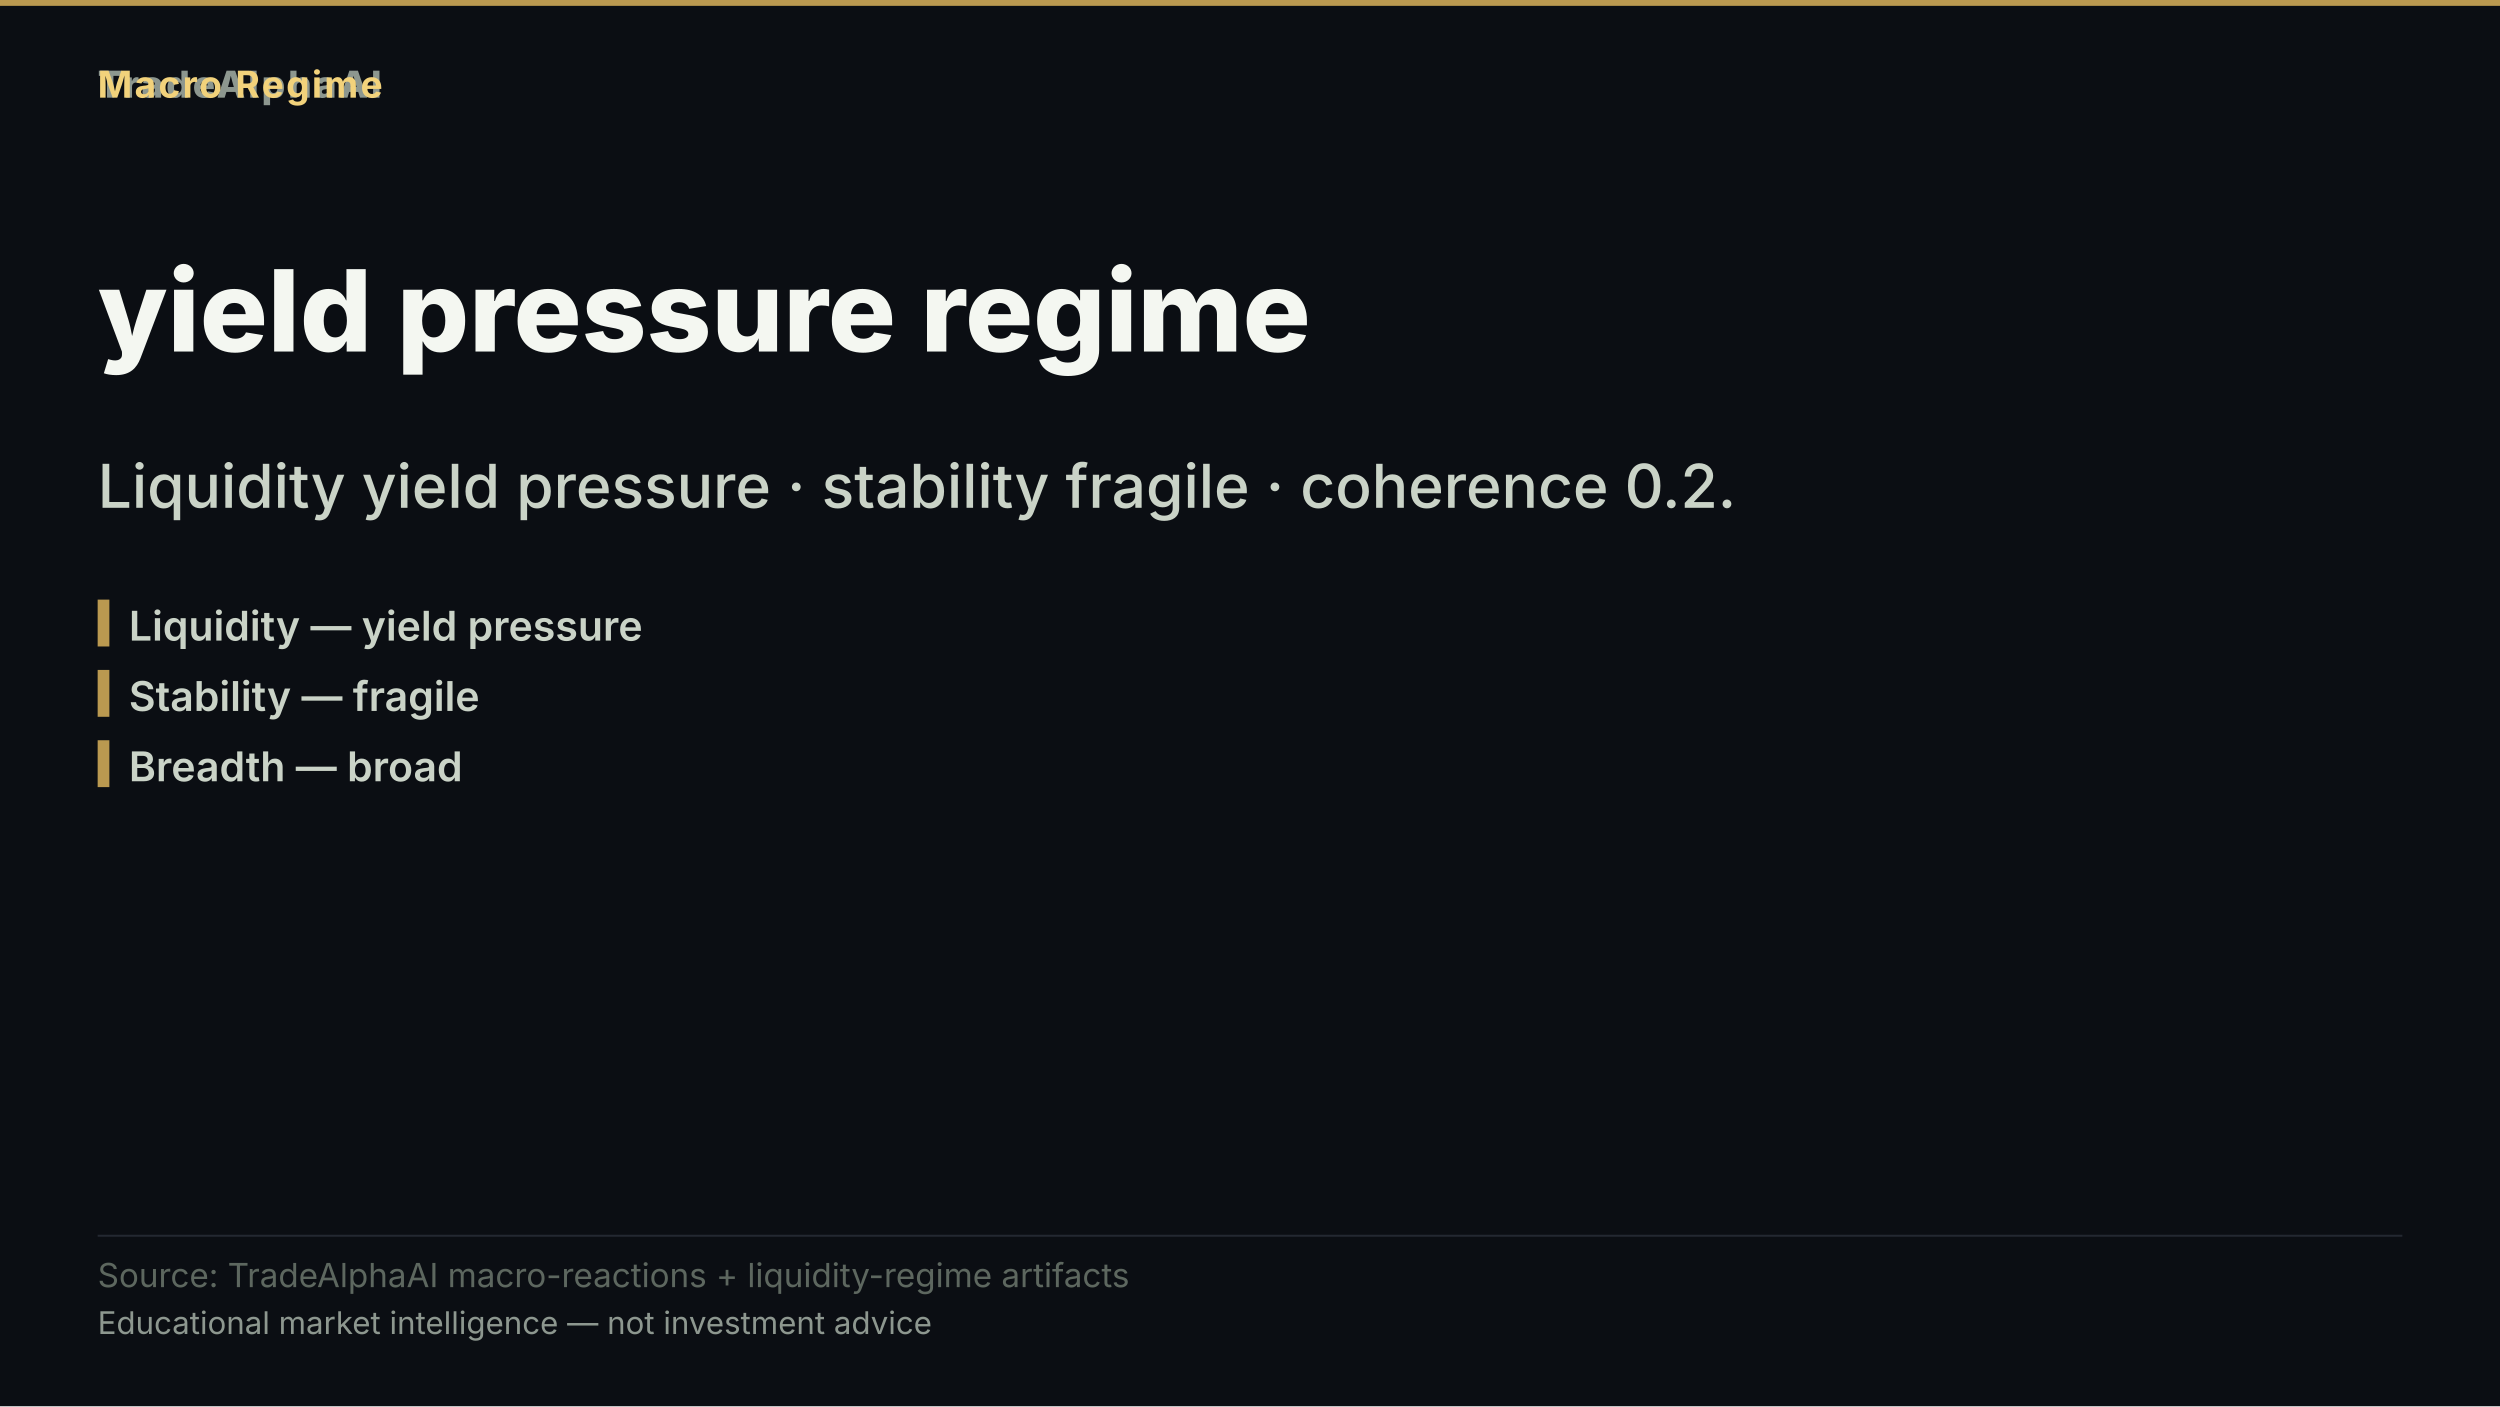
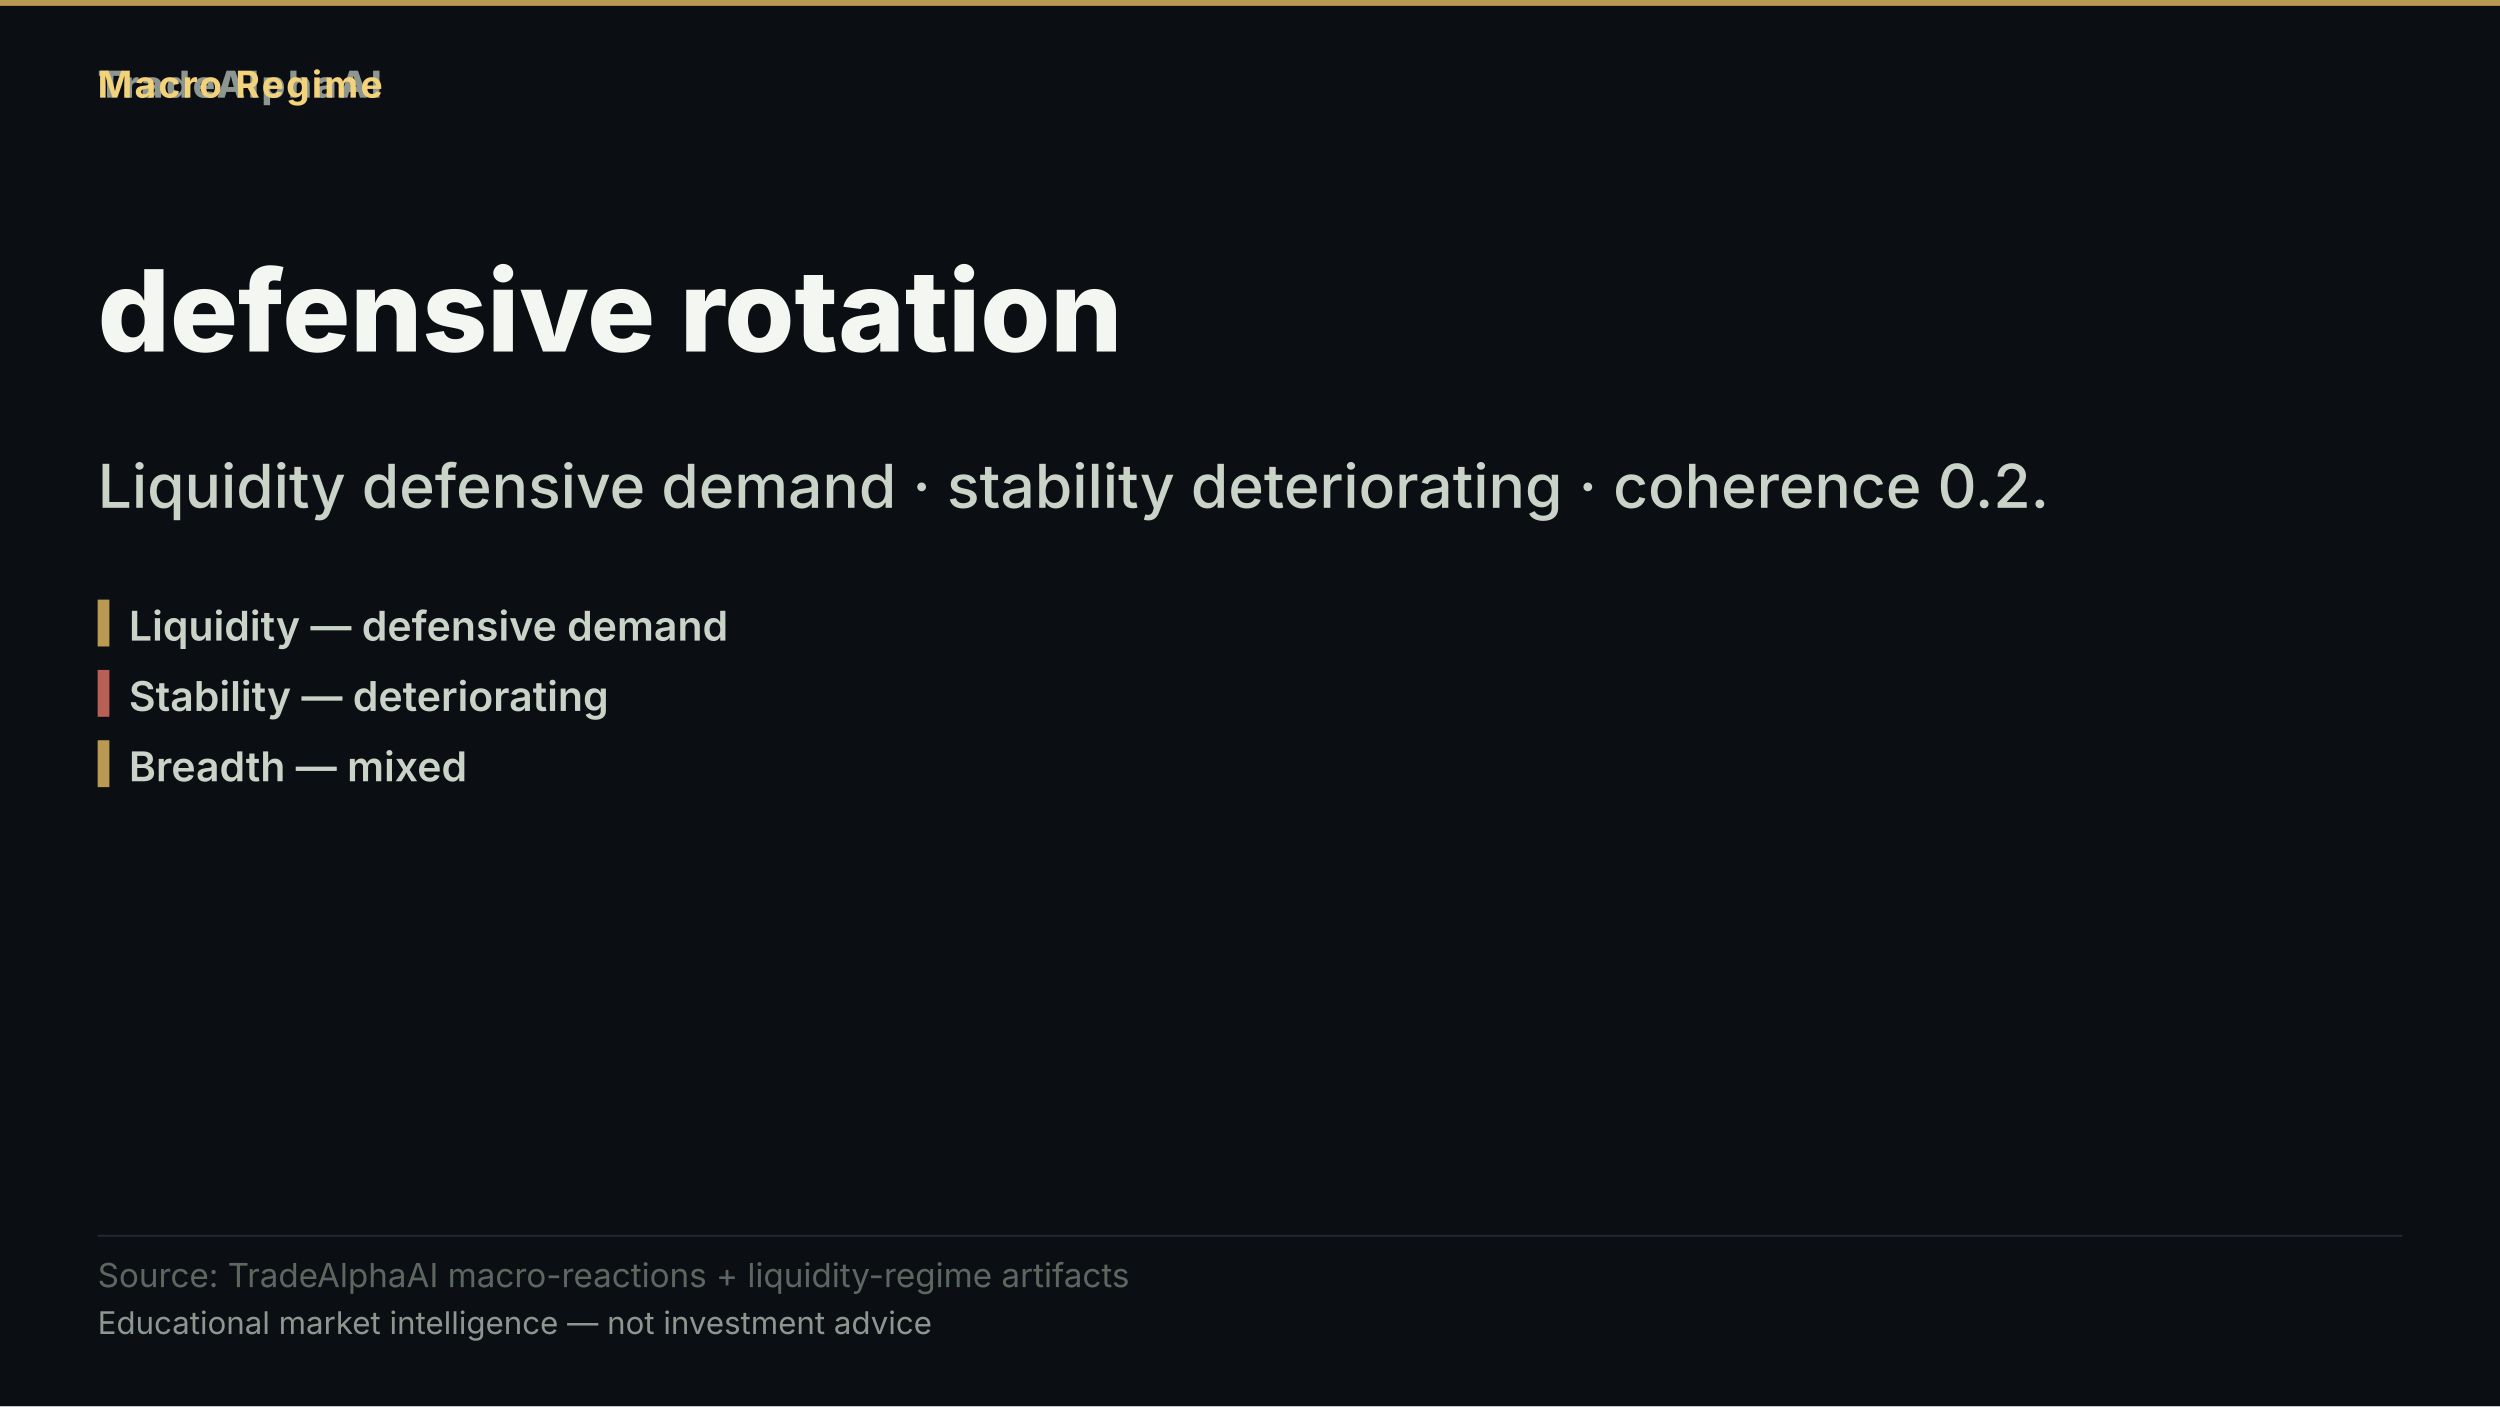
- <svg xmlns="http://www.w3.org/2000/svg" width="1280" height="720" viewBox="0 0 1280 720" role="img" aria-label="yield pressure regime">
+ <svg xmlns="http://www.w3.org/2000/svg" width="1280" height="720" viewBox="0 0 1280 720" role="img" aria-label="defensive rotation">
  <rect width="1280" height="720" fill="#0b0e13" />
  <rect x="0" y="0" width="1280" height="3" fill="#d8b15a" opacity="0.85" />
  <text x="50" y="50" font-family="'Inter','Segoe UI','Helvetica Neue',Arial,sans-serif" font-size="19" font-weight="800" letter-spacing="1.5" fill="#8d978f" text-anchor="start">TradeAlphaAI</text>
  <text x="50" y="50" font-family="'Inter','Segoe UI','Helvetica Neue',Arial,sans-serif" font-size="19" font-weight="700" letter-spacing="1.2" fill="#f2d27b" text-anchor="start">Macro Regime</text>
-   <text x="50" y="180" font-family="'Inter','Segoe UI','Helvetica Neue',Arial,sans-serif" font-size="58" font-weight="800" fill="#f4f7f1" text-anchor="start">yield pressure regime</text>
-   <text x="50" y="260" font-family="'Inter','Segoe UI','Helvetica Neue',Arial,sans-serif" font-size="31" font-weight="500" fill="#cad3c7" text-anchor="start">Liquidity yield pressure · stability fragile · coherence 0.2.</text>
+   <text x="50" y="180" font-family="'Inter','Segoe UI','Helvetica Neue',Arial,sans-serif" font-size="58" font-weight="800" fill="#f4f7f1" text-anchor="start">defensive rotation</text>
+   <text x="50" y="260" font-family="'Inter','Segoe UI','Helvetica Neue',Arial,sans-serif" font-size="31" font-weight="500" fill="#cad3c7" text-anchor="start">Liquidity defensive demand · stability deteriorating · coherence 0.2.</text>
  <rect x="50" y="307" width="6" height="24" fill="#d8b15a" opacity="0.85" />
-   <text x="66" y="328" font-family="'Inter','Segoe UI','Helvetica Neue',Arial,sans-serif" font-size="21" font-weight="600" fill="#cad3c7" text-anchor="start">Liquidity — yield pressure</text>
-   <rect x="50" y="343" width="6" height="24" fill="#d8b15a" opacity="0.85" />
-   <text x="66" y="364" font-family="'Inter','Segoe UI','Helvetica Neue',Arial,sans-serif" font-size="21" font-weight="600" fill="#cad3c7" text-anchor="start">Stability — fragile</text>
+   <text x="66" y="328" font-family="'Inter','Segoe UI','Helvetica Neue',Arial,sans-serif" font-size="21" font-weight="600" fill="#cad3c7" text-anchor="start">Liquidity — defensive demand</text>
+   <rect x="50" y="343" width="6" height="24" fill="#d66e60" opacity="0.85" />
+   <text x="66" y="364" font-family="'Inter','Segoe UI','Helvetica Neue',Arial,sans-serif" font-size="21" font-weight="600" fill="#cad3c7" text-anchor="start">Stability — deteriorating</text>
  <rect x="50" y="379" width="6" height="24" fill="#d8b15a" opacity="0.85" />
-   <text x="66" y="400" font-family="'Inter','Segoe UI','Helvetica Neue',Arial,sans-serif" font-size="21" font-weight="600" fill="#cad3c7" text-anchor="start">Breadth — broad</text>
+   <text x="66" y="400" font-family="'Inter','Segoe UI','Helvetica Neue',Arial,sans-serif" font-size="21" font-weight="600" fill="#cad3c7" text-anchor="start">Breadth — mixed</text>
  <rect x="50" y="632.2" width="1180" height="1" fill="rgba(148,163,184,0.18)" />
  <text x="50" y="659" font-family="'Inter','Segoe UI','Helvetica Neue',Arial,sans-serif" font-size="17" fill="#5d675f" text-anchor="start">Source: TradeAlphaAI macro-reactions + liquidity-regime artifacts</text>
  <text x="50" y="683" font-family="'Inter','Segoe UI','Helvetica Neue',Arial,sans-serif" font-size="16" fill="#8d978f" text-anchor="start">Educational market intelligence — not investment advice</text>
</svg>
